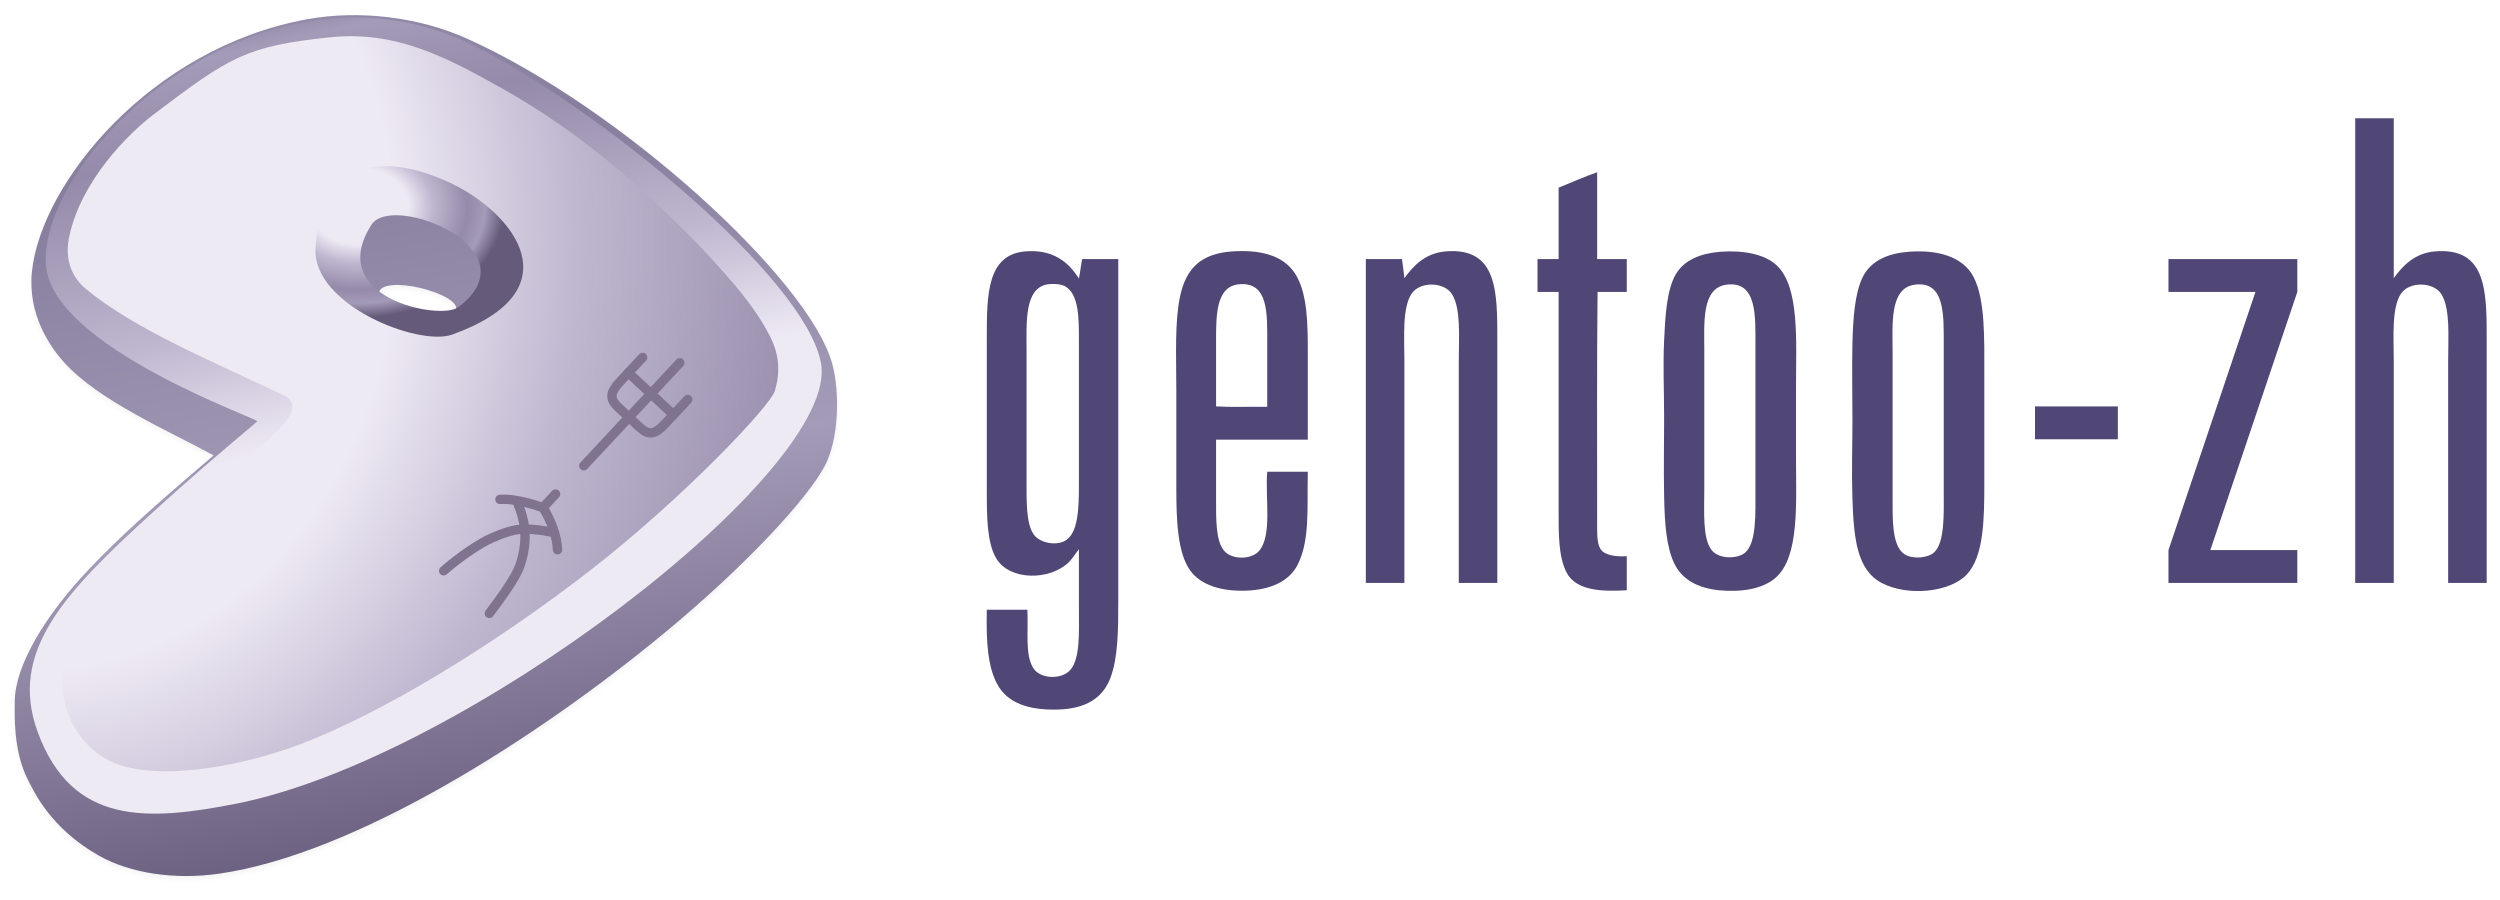
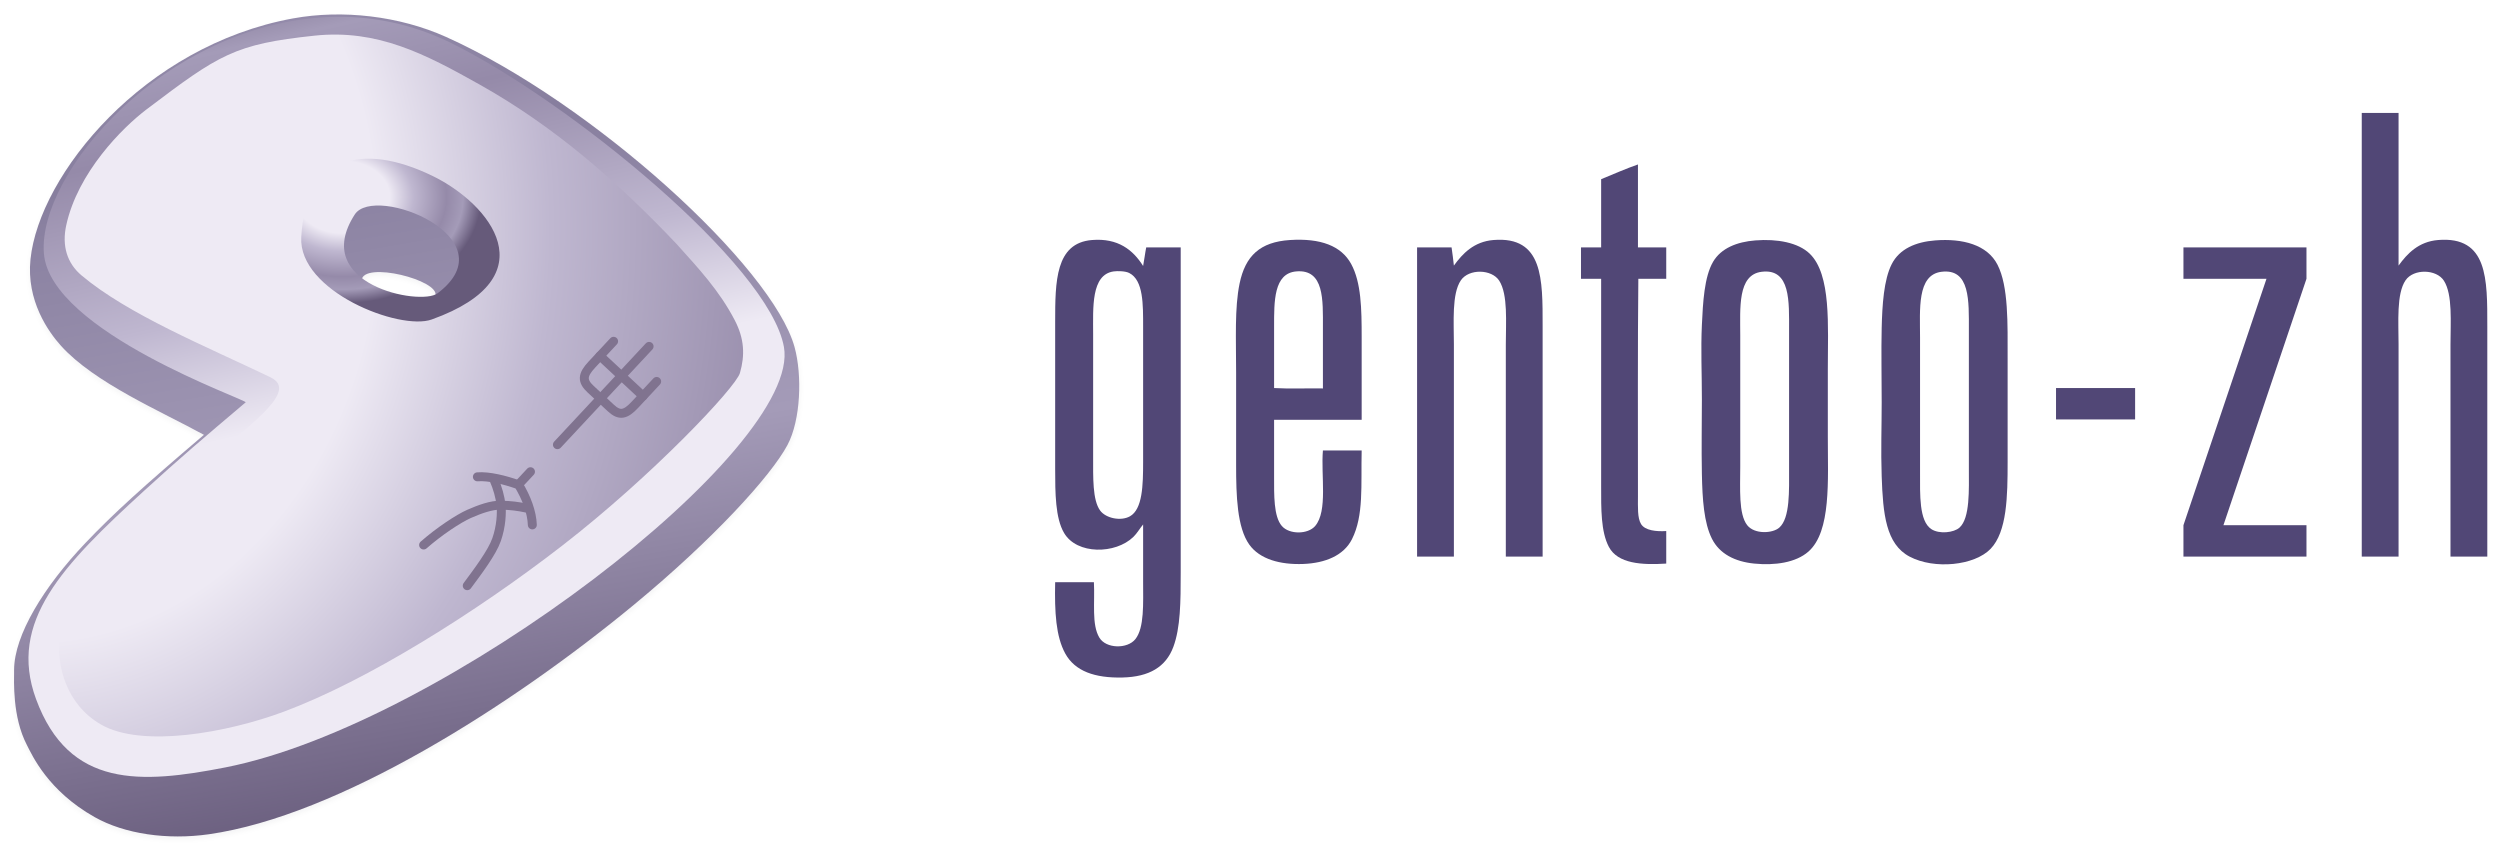
- <svg xmlns="http://www.w3.org/2000/svg" width="1902" height="684" viewBox="16 36 634 228" fill-rule="evenodd" clip-rule="evenodd" stroke-linejoin="round" stroke-miterlimit="1.414" role="img" aria-labelledby="title desc">
+ <svg xmlns="http://www.w3.org/2000/svg" width="1992" height="684" viewBox="16 36 664 228" fill-rule="evenodd" clip-rule="evenodd" stroke-linejoin="round" stroke-miterlimit="1.414" role="img" aria-labelledby="title desc">
  <defs>
    <linearGradient id="gentoo-_Linear1" x1="0" y1="0" x2="1" y2="0" gradientUnits="userSpaceOnUse" gradientTransform="matrix(244.692,1281.55,-1281.55,244.692,-44.6924,-886.62)">
      <stop offset="0%" style="stop-color:#EEEAF4;stop-opacity:1" />
      <stop offset="34%" style="stop-color:#EEEAF4;stop-opacity:1" />
      <stop offset="51%" style="stop-color:#C4BEDB;stop-opacity:1" />
      <stop offset="75%" style="stop-color:#877E9E;stop-opacity:1" />
      <stop offset="87%" style="stop-color:#A49BB8;stop-opacity:1" />
      <stop offset="100%" style="stop-color:#665A7A;stop-opacity:1" />
    </linearGradient>
    <linearGradient id="gentoo-_Linear2" x1="0" y1="0" x2="1" y2="0" gradientUnits="userSpaceOnUse" gradientTransform="matrix(-73.9103,-331.394,331.394,-73.9103,256.323,293.128)">
      <stop offset="0%" style="stop-color:#EEEAF4;stop-opacity:1" />
      <stop offset="34%" style="stop-color:#EEEAF4;stop-opacity:1" />
      <stop offset="51%" style="stop-color:#BFB7D0;stop-opacity:1" />
      <stop offset="75%" style="stop-color:#958AA9;stop-opacity:1" />
      <stop offset="87%" style="stop-color:#A49BB8;stop-opacity:1" />
      <stop offset="100%" style="stop-color:#665A7A;stop-opacity:1" />
    </linearGradient>
    <radialGradient id="gentoo-_Radial3" cx="0" cy="0" r="1" gradientUnits="userSpaceOnUse" gradientTransform="matrix(65.7758,0,0,50.4149,169.619,91.661)">
      <stop offset="0%" style="stop-color:#EEEAF4;stop-opacity:1" />
      <stop offset="34%" style="stop-color:#EEEAF4;stop-opacity:1" />
      <stop offset="51%" style="stop-color:#BFB7D0;stop-opacity:1" />
      <stop offset="75%" style="stop-color:#958AA9;stop-opacity:1" />
      <stop offset="87%" style="stop-color:#A49BB8;stop-opacity:1" />
      <stop offset="100%" style="stop-color:#665A7A;stop-opacity:1" />
    </radialGradient>
    <radialGradient id="gentoo-_Radial4" cx="0" cy="0" r="1" gradientUnits="userSpaceOnUse" gradientTransform="matrix(-9.01713,572.145,-487.965,-7.68295,19.9686,107.795)">
      <stop offset="0%" style="stop-color:#EEEAF4;stop-opacity:1" />
      <stop offset="34%" style="stop-color:#EEEAF4;stop-opacity:1" />
      <stop offset="51%" style="stop-color:#BFB7D0;stop-opacity:1" />
      <stop offset="75%" style="stop-color:#958AA9;stop-opacity:1" />
      <stop offset="87%" style="stop-color:#A49BB8;stop-opacity:1" />
      <stop offset="100%" style="stop-color:#665A7A;stop-opacity:1" />
    </radialGradient>
    <filter id="soft-shadow" x="-20%" y="-15%" width="140%" height="150%" color-interpolation-filters="sRGB">
      <feGaussianBlur in="SourceAlpha" stdDeviation=".35" result="a" />
      <feOffset in="a" dx=".05" dy=".35" result="b" />
      <feFlood flood-color="#100B20" flood-opacity=".05" result="c" />
      <feComposite in="c" in2="b" operator="in" result="shadow" />
      <feMerge>
        <feMergeNode in="shadow" />
        <feMergeNode in="SourceGraphic" />
      </feMerge>
    </filter>
  </defs>
  <g id="horizontal-symbol" transform="translate(-76 -4) scale(2)">
    <g filter="url(#soft-shadow)">
      <g id="official-signet" transform="translate(44 20.5) scale(.28)" style="fill-rule:evenodd;clip-rule:evenodd;stroke-linejoin:round;stroke-miterlimit:1.414;">
        <g id="gentoo-Ebene-1">
          <g id="gentoo-g5680">
            <path id="gentoo-path2973" d="M13.83,315.949c0.043,-16.447 14.024,-39.408 33.889,-60.268c13.276,-13.941 26.759,-26.178 56.15,-51.238c-20.33,-11.156 -51.95,-24.615 -67.815,-42.242c-5.87,-6.522 -16.511,-21.298 -14.447,-41.039c4.206,-40.236 53.869,-101.298 124.46,-114.207c23.488,-4.296 50.455,-1.195 72.65,8.783c69.629,31.304 154.782,109.073 165.259,147.046c3.688,13.366 2.979,34.671 -3.379,46.545c-7.879,14.716 -35.156,44.606 -72.475,75.449c-58.556,48.394 -140.612,100.359 -201.881,109.103c-19.798,2.826 -40.024,-0.121 -54.218,-8.13c-22.209,-12.532 -29.581,-29.262 -32.172,-34.277c-6.891,-13.334 -6.036,-30.228 -6.021,-35.525ZM178.63,131.173c0.756,-9.325 37.321,-0.042 35.011,7.343c-2.437,7.791 -35.879,3.354 -35.011,-7.343Z" style="fill:url(#gentoo-_Linear1);" />
            <g id="gentoo-mid">
              <path id="gentoo-path2975" d="M123.659,189.035c-19.242,16.246 -32.036,27.2 -48.075,41.86c-38.626,35.304 -64.871,62.176 -51.34,98.909c15.609,42.374 49.824,40.226 89.947,32.35c103.421,-20.398 273.426,-151.095 264.761,-199.37c-7.012,-39.061 -101.992,-116.721 -158.227,-144.356c-17.569,-8.634 -37.816,-13.099 -58.124,-12.143c-77.327,3.65 -137.715,74.052 -134.63,112.197c3.001,37.11 96.795,69.446 95.688,70.553ZM112.052,59.482c-23.268,25.888 -8.392,75.974 30.195,103.274c45.152,31.945 118.269,37.729 132.819,13.093c27.14,-45.952 -2.493,-94.54 -46.727,-116.214c-43.711,-21.418 -101.783,-16.29 -116.287,-0.153l0,0Z" style="fill:url(#gentoo-_Linear2);" />
              <path id="gentoo-path4976" d="M191.403,161.67c32.666,4.541 60.822,-8.541 65.225,-40.798c3.354,-24.571 -34.25,-51.417 -56.859,-57.608c-18.88,-5.171 -59.869,1.478 -62.633,37.186c-2.872,37.121 35.22,58.573 54.267,61.22ZM175.407,99.931c-21.468,33.258 31.169,43.483 39.228,37.418c34.744,-26.149 -29.77,-52.07 -39.228,-37.418Z" style="fill:url(#gentoo-_Radial3);" />
            </g>
            <path id="gentoo-path2977" d="M156.368,15.122c-37.974,4.001 -45.246,8.889 -79.647,34.916c-11.53,8.723 -32.75,29.948 -38.187,55.128c-2.071,9.59 0.377,17.87 7.283,23.676c22.116,18.593 59.131,33.677 89.498,48.259c8.894,4.271 3.005,12.015 -11.338,24.432c-36.194,31.334 -85.128,69.476 -88.544,98.54c-1.61,13.695 3.079,32.305 19.702,41.828c19.419,11.125 59.729,3.864 86.646,-6.159c39.334,-14.647 91.003,-46.973 132.023,-78.748c42.655,-33.043 82.316,-75.011 84.277,-81.856c2.409,-8.406 2.169,-16.169 -2.48,-25.096c-7.301,-14.017 -17.062,-24.432 -27.542,-36.091c-28.122,-29.647 -57.876,-55.697 -93.475,-75.66c-25.707,-14.416 -48.325,-26.319 -78.216,-23.169ZM212.149,81.588c27.434,13.263 55.606,48.102 -0.245,68.154c-15.187,5.453 -63.352,-13.391 -61.878,-39.107c2.15,-37.987 28.625,-45.242 62.123,-29.047l0,0Z" style="fill:url(#gentoo-_Radial4);" />
          </g>
        </g>
      </g>
    </g>
    <g id="oracle-inscription" transform="translate(132.2 66) rotate(43) scale(.34)">
      <g id="oracle-forms" fill="none" stroke="#80738F" stroke-width="3.5" stroke-linecap="round" stroke-linejoin="round" transform="translate(-171.5 -14.2)">
        <g id="oracle-upper">
          <path d="M171.5 14.2V66.7" />
          <path d="M160 22.2V34.6C160 40.2 161.5 42 166.2 42H176.9C181.7 42 183 40 183 34.6V22.2" />
          <path d="M160 30H183" />
        </g>
        <g id="oracle-lower">
          <path d="M171 81.6V88.4" />
          <path d="M157.2 97.2C160.2 93.9 166 90.7 171.1 88.5C176.8 90.1 182.2 92.8 185.7 96.3" />
          <path d="M162.5 93.5C166 95 169.2 97 171.5 99C173.8 101 177.2 105 179.4 110C181.6 115 182.5 124 183.3 131" />
          <path d="M179.5 93.1C176.8 94.7 174.3 96.5 171.5 99C168.7 101.5 166.5 105.8 164.7 110C162.9 114.2 160.8 123 160 131" />
        </g>
      </g>
    </g>
  </g>
-   <g id="community-wordmark" fill="#514776" transform="translate(252 53.45) scale(1.167)" aria-label="gentoo-zh">
+   <g id="community-wordmark" fill="#514776" transform="translate(282 53.45) scale(1.167)" aria-label="gentoo-zh">
    <path d="M20.854,61.016l0,27.869c0,4.831 -0.156,9.944 1.587,12.347c1.29,1.777 4.721,2.487 6.791,1.322c2.867,-1.612 2.998,-7.071 2.998,-12.347l0,-30.778c0,-5.015 0.097,-10.618 -3.175,-12.259c-0.896,-0.449 -2.685,-0.47 -3.527,-0.351c-5.18,0.727 -4.674,8.311 -4.674,14.197M32.23,45.582c0.272,-1.374 0.428,-2.864 0.706,-4.232l7.849,0l0,74.08c0,6.582 -0.049,12.471 -1.676,16.846c-1.699,4.568 -5.505,6.821 -11.553,6.966c-6.309,0.151 -10.847,-1.43 -13.052,-5.467c-2.121,-3.883 -2.442,-9.396 -2.293,-16.228l8.819,0c0.245,4.636 -0.546,9.627 1.235,12.612c1.527,2.56 6.392,2.626 8.201,0.352c2.068,-2.597 1.764,-8.103 1.764,-13.228l0,-12.876c-0.827,1.006 -1.354,1.991 -2.205,2.822c-4.069,3.973 -12.866,4.09 -15.786,-0.882c-1.989,-3.386 -2.028,-9.023 -2.028,-14.64l0,-33.336c0,-9.298 0.061,-18.017 8.378,-18.697c5.953,-0.486 9.354,2.275 11.641,5.908" />
    <path d="M73.151,59.605c0,-6.201 0.351,-13.357 -6.085,-12.786c-5.11,0.451 -5.027,6.807 -5.027,12.521l0,14.024c3.528,0.205 7.437,0.029 11.112,0.088l0,-13.847ZM81.97,80.595l-19.931,0l0,12.964c0,4.085 -0.121,9.028 1.763,11.2c1.721,1.983 5.942,1.924 7.585,0c2.914,-3.413 1.277,-11.504 1.764,-17.197l8.819,0c-0.183,7.943 0.514,14.789 -2.205,20.196c-1.86,3.7 -6.043,5.454 -11.112,5.645c-5.184,0.193 -9.865,-1.061 -12.258,-4.41c-2.785,-3.897 -2.999,-11.15 -2.999,-18.079l0,-21.079c0,-7.57 -0.364,-14.729 0.794,-20.283c1.304,-6.259 4.631,-9.44 11.465,-9.878c6.965,-0.445 11.68,1.318 13.934,5.468c2.284,4.205 2.381,10.204 2.381,16.58l0,18.873Z" />
    <path d="M123.155,111.727l-8.378,0l0,-48.241c0,-5.055 0.523,-11.394 -1.499,-14.552c-1.697,-2.65 -6.895,-2.78 -8.731,-0.088c-2.095,3.072 -1.588,9.548 -1.588,14.552l0,48.329l-8.378,0l0,-70.377l7.849,0c0.207,1.352 0.371,2.746 0.529,4.145c1.963,-2.721 4.554,-5.457 8.996,-5.821c11.349,-0.926 11.2,8.926 11.2,19.578l0,52.475Z" />
    <path d="M144.85,41.35l6.438,0l0,7.144l-6.35,0c-0.161,15.628 -0.087,33.086 -0.088,49.474c0,2.484 -0.141,4.96 0.706,6.351c0.891,1.465 3.48,1.74 5.732,1.588l0,7.407c-5.558,0.356 -11.029,0.033 -13.052,-3.792c-1.837,-3.473 -1.764,-8.618 -1.764,-13.935l0,-47.093l-4.586,0l0,-7.144l4.586,0l0,-15.521c2.736,-1.116 5.731,-2.442 8.378,-3.352l0,18.873Z" />
    <path d="M168.132,61.369c0,9.196 0,20.624 0,29.809c0,5.018 -0.416,10.863 1.587,13.405c1.654,2.096 5.793,1.901 7.32,0.528c2.455,-2.205 2.205,-8.402 2.205,-13.493c0,-10.719 0.001,-20.319 0,-31.395c0,-6.442 0.397,-14.163 -6.261,-13.317c-5.486,0.695 -4.851,8.254 -4.851,14.463M171.571,39.762c5.01,-0.392 9.74,0.503 12.347,2.998c4.961,4.747 4.145,16.452 4.145,26.37c0.001,5.188 0,10.388 0,15.257c0.001,10.001 0.789,21.609 -4.41,26.192c-2.86,2.522 -7.631,3.206 -12.346,2.734c-4.383,-0.438 -7.887,-2.213 -9.613,-5.643c-1.832,-3.645 -2.179,-8.982 -2.293,-14.729c-0.121,-6.142 0,-11.223 0,-16.932c0,-6.122 -0.267,-11.38 0,-17.021c0.24,-5.073 0.535,-10.936 2.558,-14.375c1.807,-3.074 5.412,-4.523 9.612,-4.851" />
    <path d="M209.053,61.811l0,30.778c0,5.067 -0.232,11.019 2.557,12.876c1.797,1.197 5.157,0.821 6.438,-0.353c2.408,-2.204 2.117,-8.58 2.117,-13.581c-0.001,-10.538 0,-20.437 0,-31.396c-0.001,-6.485 0.346,-14.068 -6.262,-13.228c-5.594,0.709 -4.85,8.646 -4.85,14.904M212.492,39.762c6.264,-0.489 11.866,0.979 14.199,5.557c2.509,4.924 2.293,13.39 2.293,21.342c0.001,8.088 0,15.627 0,23.546c0.001,7.771 -0.124,15.857 -3.88,19.756c-3.666,3.804 -12.784,4.746 -18.432,1.764c-5.398,-2.851 -6.055,-9.716 -6.35,-18.256c-0.206,-5.96 0,-11.197 0,-16.845c0,-5.749 -0.127,-11.642 0,-16.932c0.124,-5.186 0.472,-10.994 2.293,-14.552c1.771,-3.46 5.45,-5.033 9.877,-5.38" />
    <path id="community-hyphen" d="M240 73.363H258V80.507H240Z" />
    <path id="community-z" d="M269 41.35H297V48.494L278.1 104.583H297V111.727H269V104.583L287.9 48.494H269Z" />
    <path id="community-h" d="M123.155,111.727l-8.378,0l0,-48.241c0,-5.055 0.523,-11.394 -1.499,-14.552c-1.697,-2.65 -6.895,-2.78 -8.731,-0.088c-2.095,3.072 -1.588,9.548 -1.588,14.552l0,48.329l-8.378,0l0,-100.979l8.378,0l0,34.747c1.963,-2.721 4.554,-5.457 8.996,-5.821c11.349,-0.926 11.2,8.926 11.2,19.578l0,52.475Z" transform="translate(215 0)" />
  </g>
</svg>
